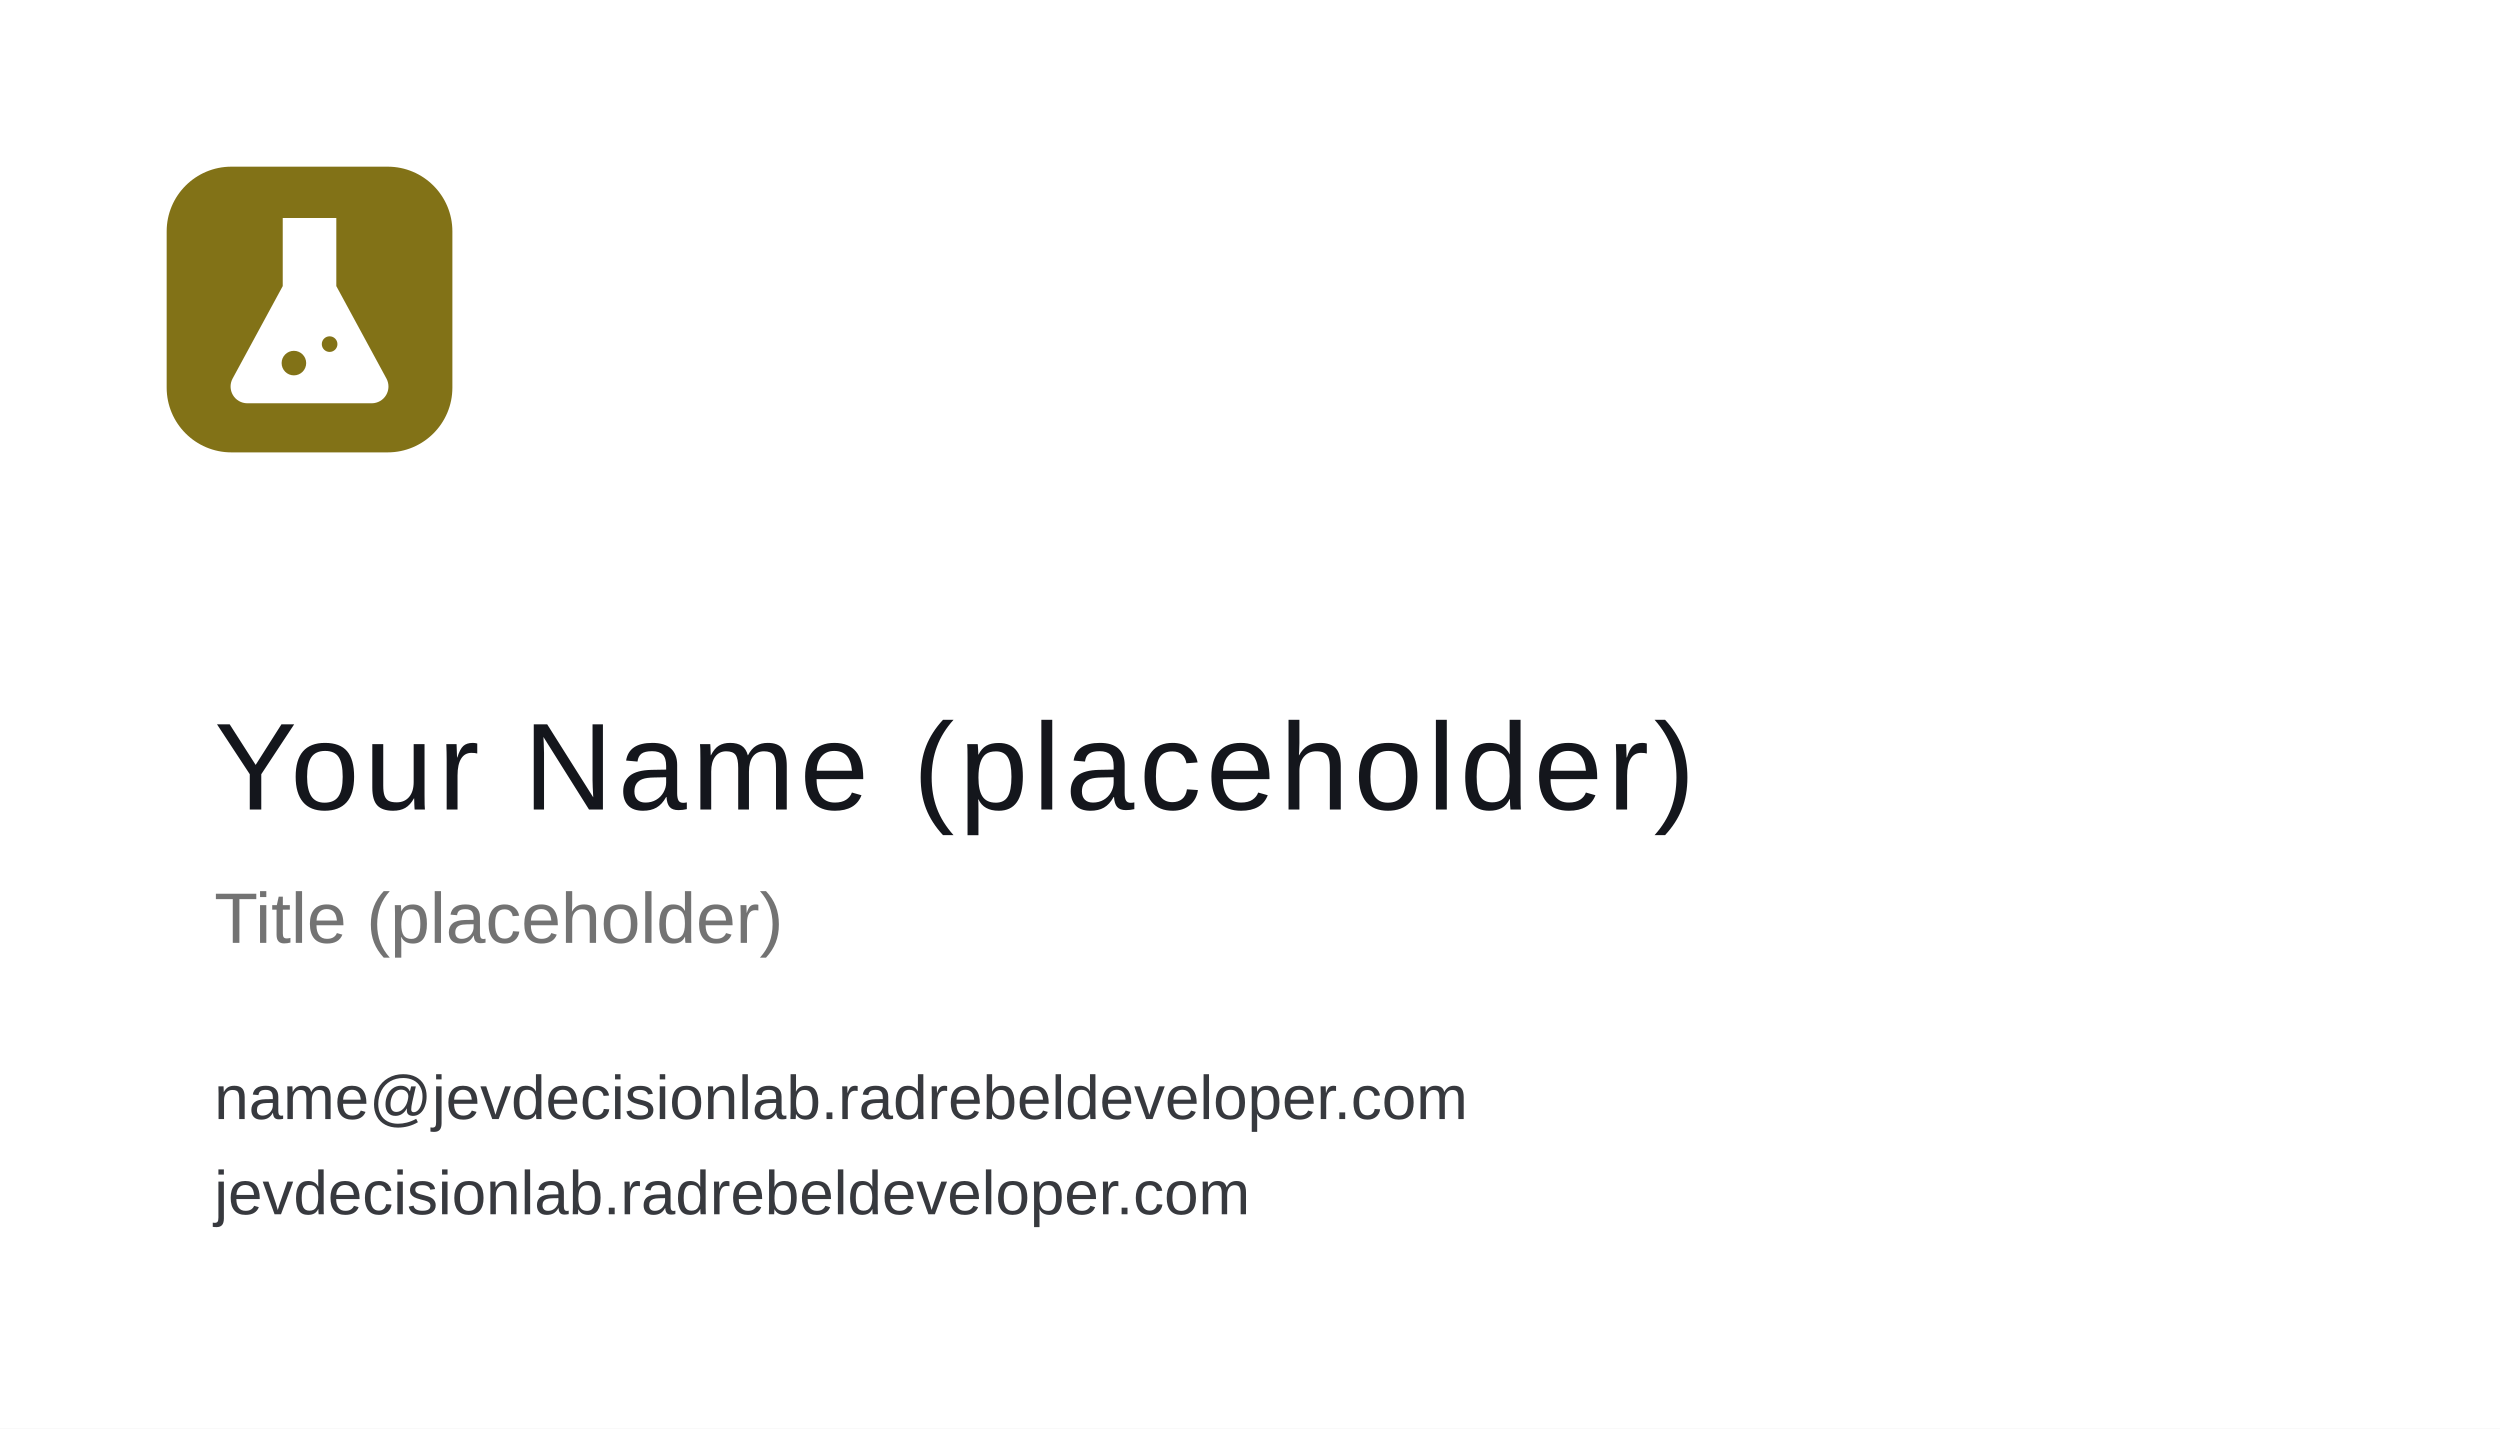
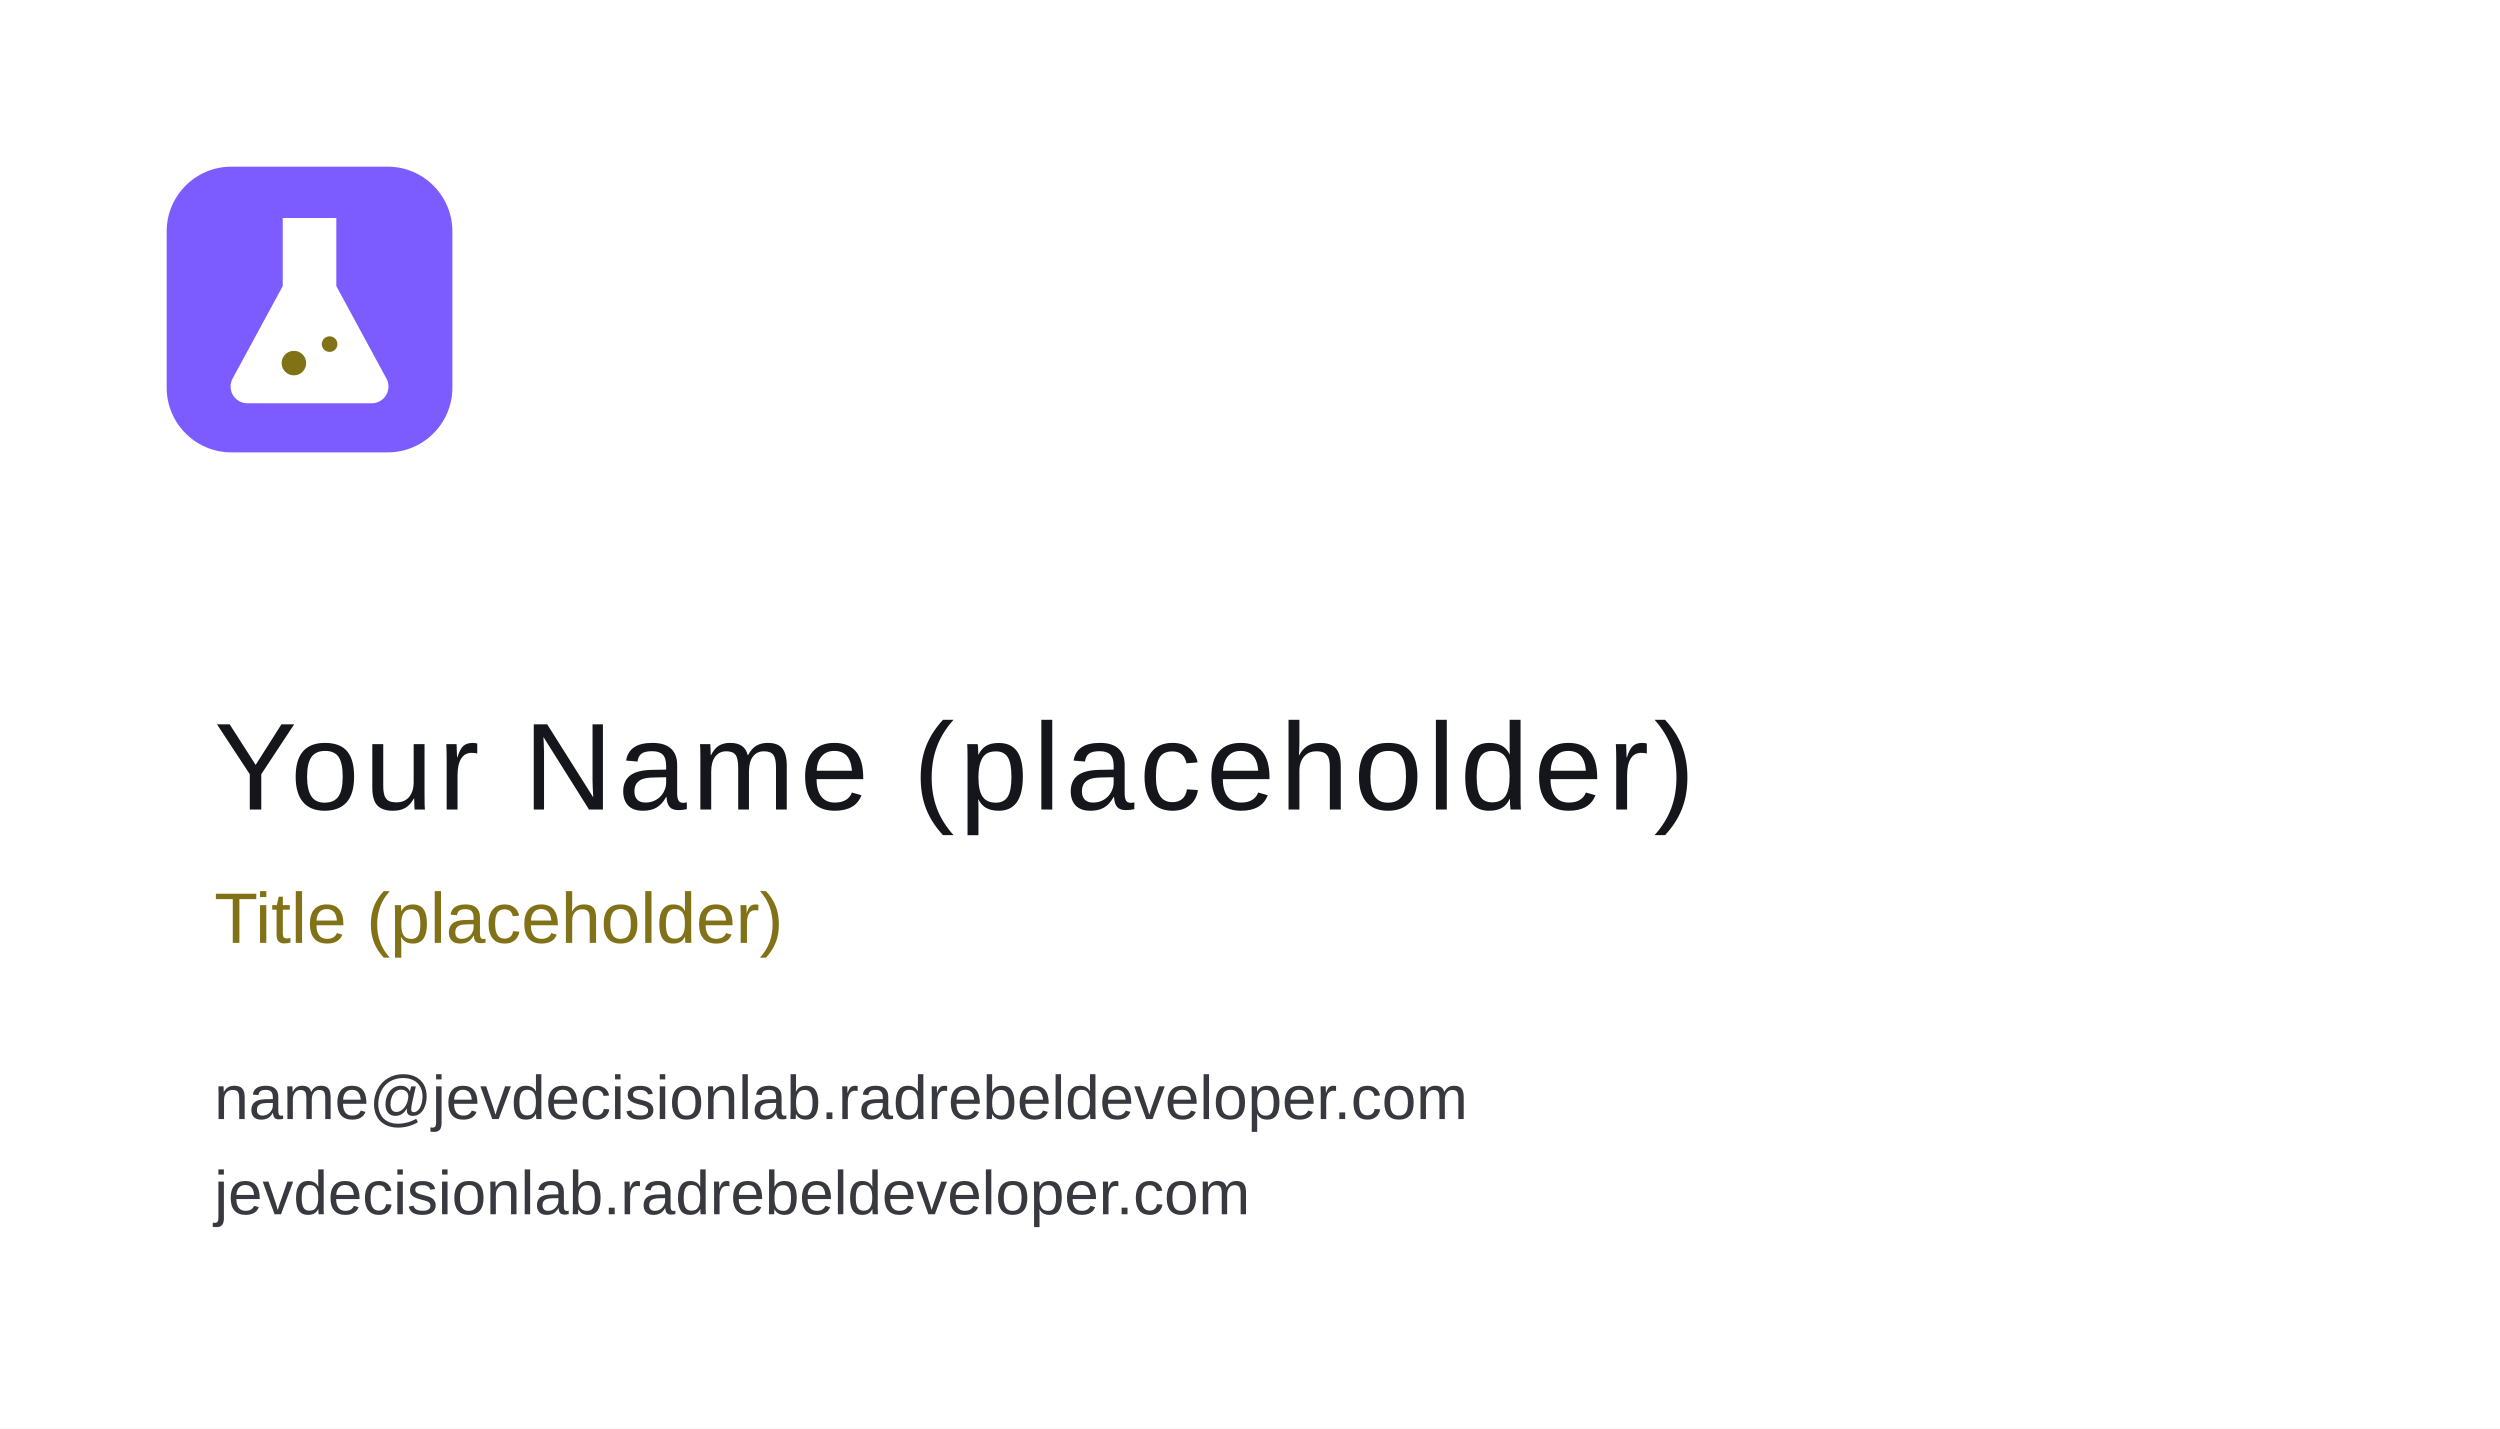
<svg xmlns="http://www.w3.org/2000/svg" viewBox="0 0 1050 600" width="1050" height="600">
  <rect width="1050" height="600" fill="#FFFFFF" />
  <svg x="70" y="70" width="120" height="120" viewBox="0 0 512 512">
-     <rect width="512" height="512" rx="116" fill="#827217" />
+     <rect width="512" height="512" rx="116" fill="#7C5CFF" />
    <path d="M208 92 H304 V214 L394 380 A30 30 0 0 1 368 424 H144 A30 30 0 0 1 118 380 L208 214 Z" fill="#FFFFFF" />
    <circle cx="228" cy="352" r="22" fill="#827217" />
    <circle cx="292" cy="318" r="14" fill="#827217" />
  </svg>
  <text x="90" y="340" text-anchor="start" font-family="Segoe UI, system-ui, -apple-system, Helvetica Neue, Arial, sans-serif" font-size="52" font-weight="400" letter-spacing="2.08" fill="#14161C">Your Name (placeholder)</text>
-   <text x="90" y="396" text-anchor="start" font-family="Segoe UI, system-ui, -apple-system, Helvetica Neue, Arial, sans-serif" font-size="30" fill="#737373">Title (placeholder)</text>
+   <text x="90" y="396" text-anchor="start" font-family="Segoe UI, system-ui, -apple-system, Helvetica Neue, Arial, sans-serif" font-size="30" fill="#827217">Title (placeholder)</text>
  <text x="90" y="470" text-anchor="start" font-family="Segoe UI, system-ui, -apple-system, Helvetica Neue, Arial, sans-serif" font-size="26" fill="#14161C" opacity="0.85">name@jevdecisionlab.radrebeldeveloper.com</text>
  <text x="90" y="510" text-anchor="start" font-family="Segoe UI, system-ui, -apple-system, Helvetica Neue, Arial, sans-serif" font-size="26" fill="#14161C" opacity="0.85">jevdecisionlab.radrebeldeveloper.com</text>
</svg>
